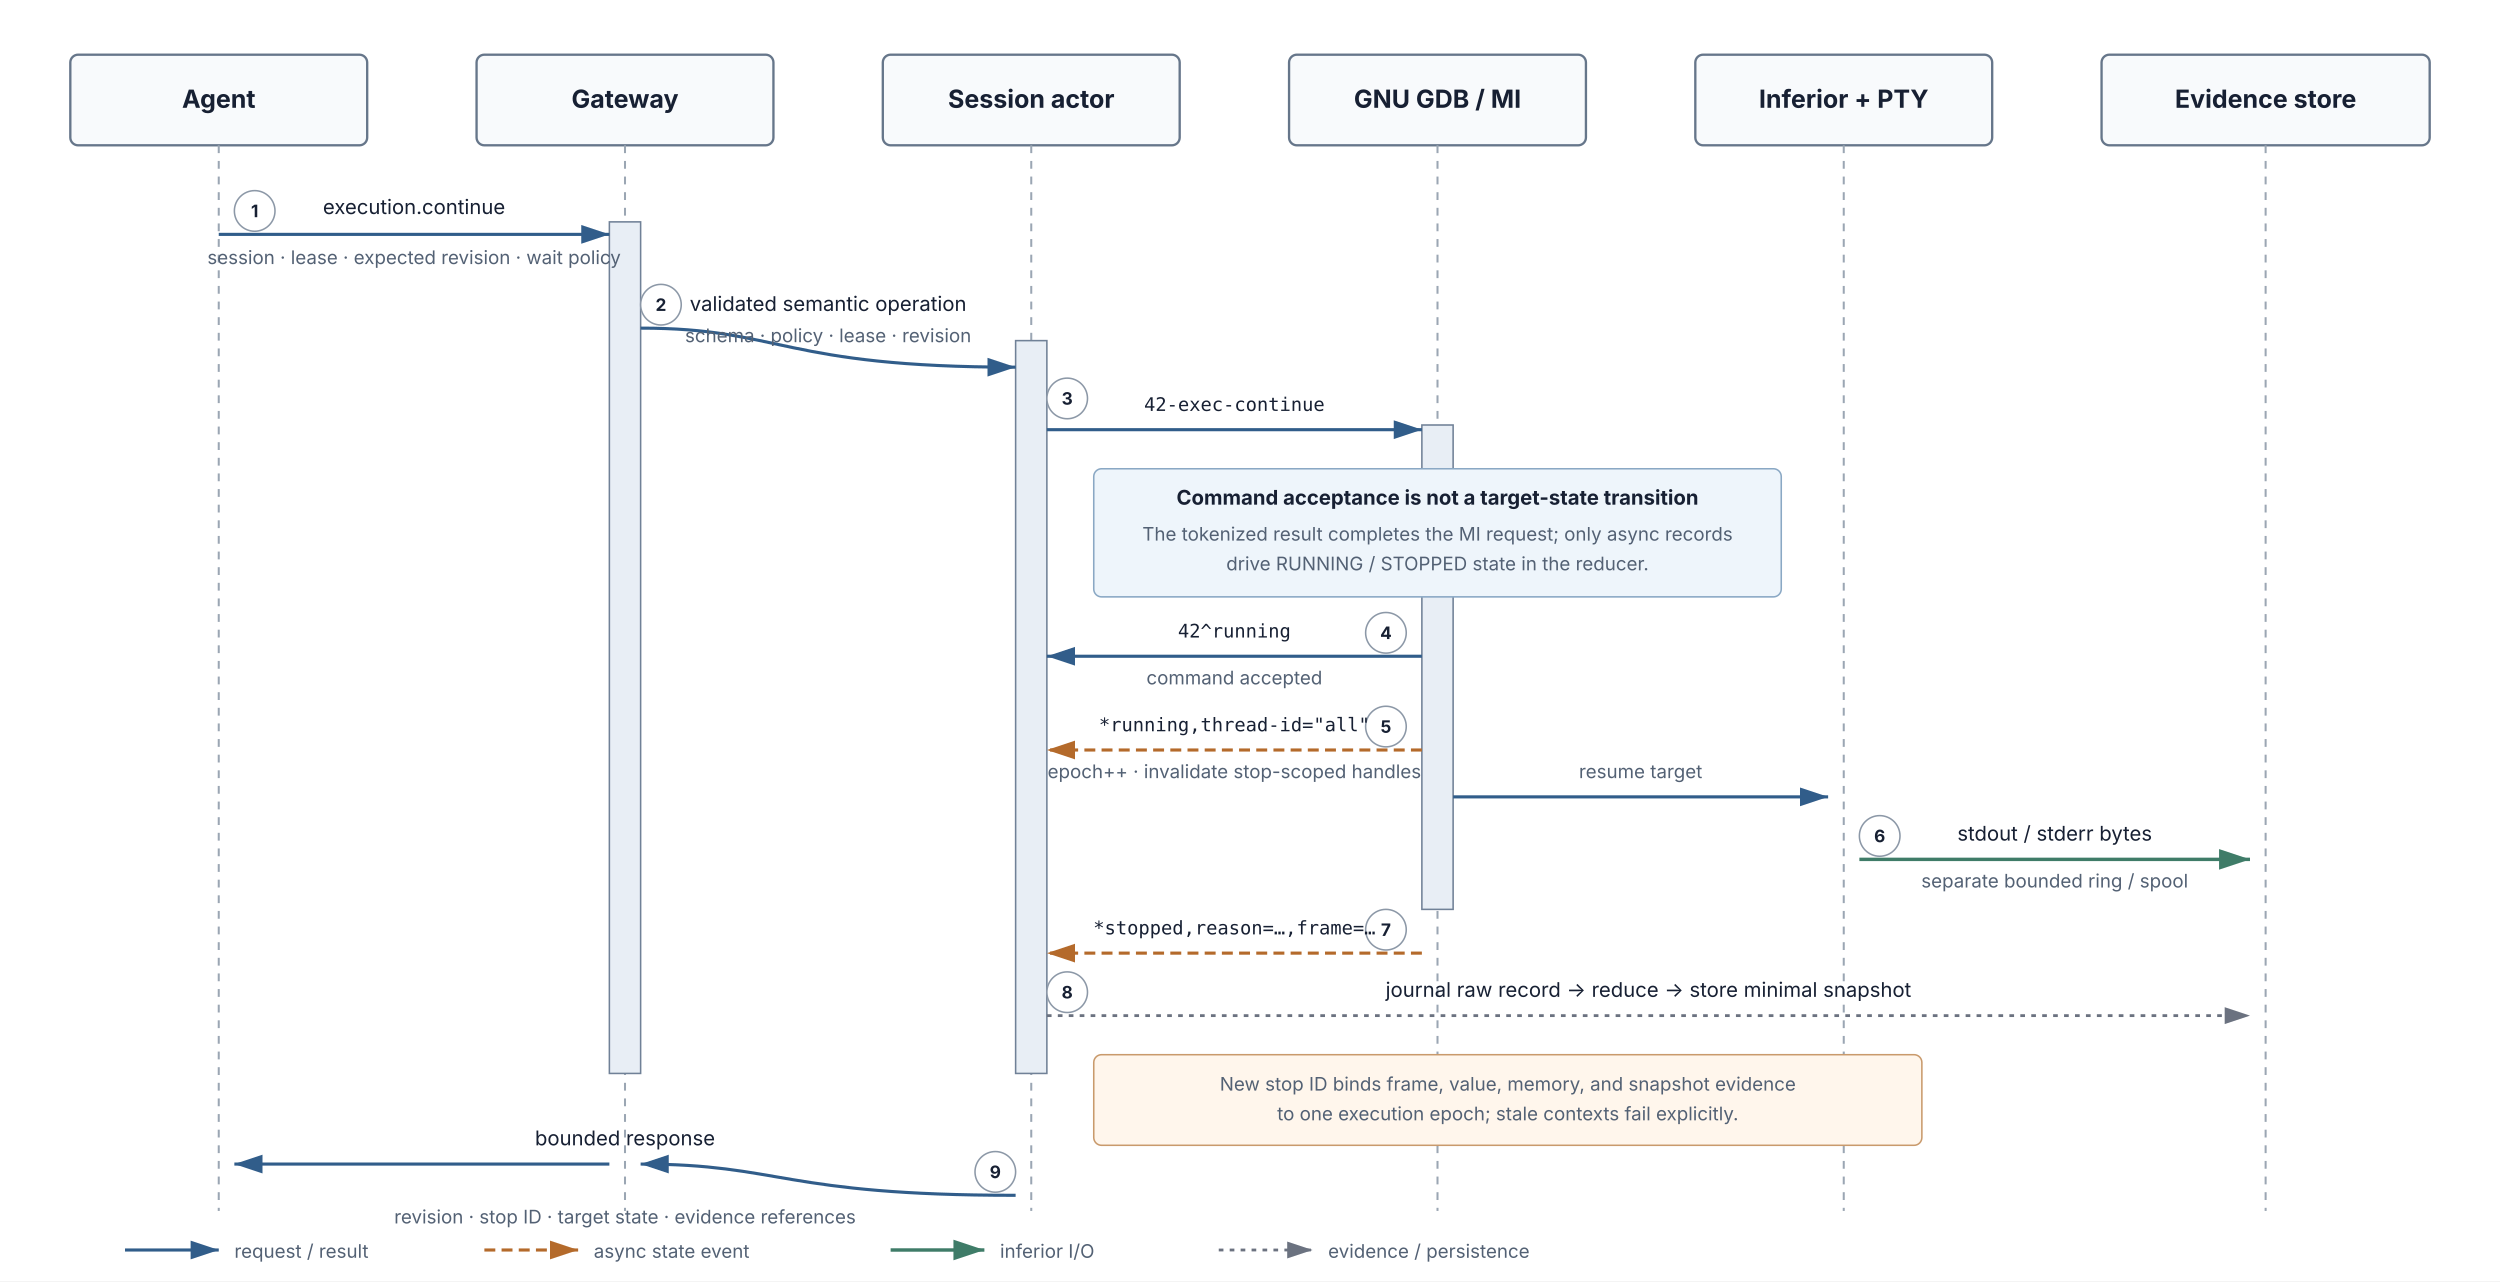
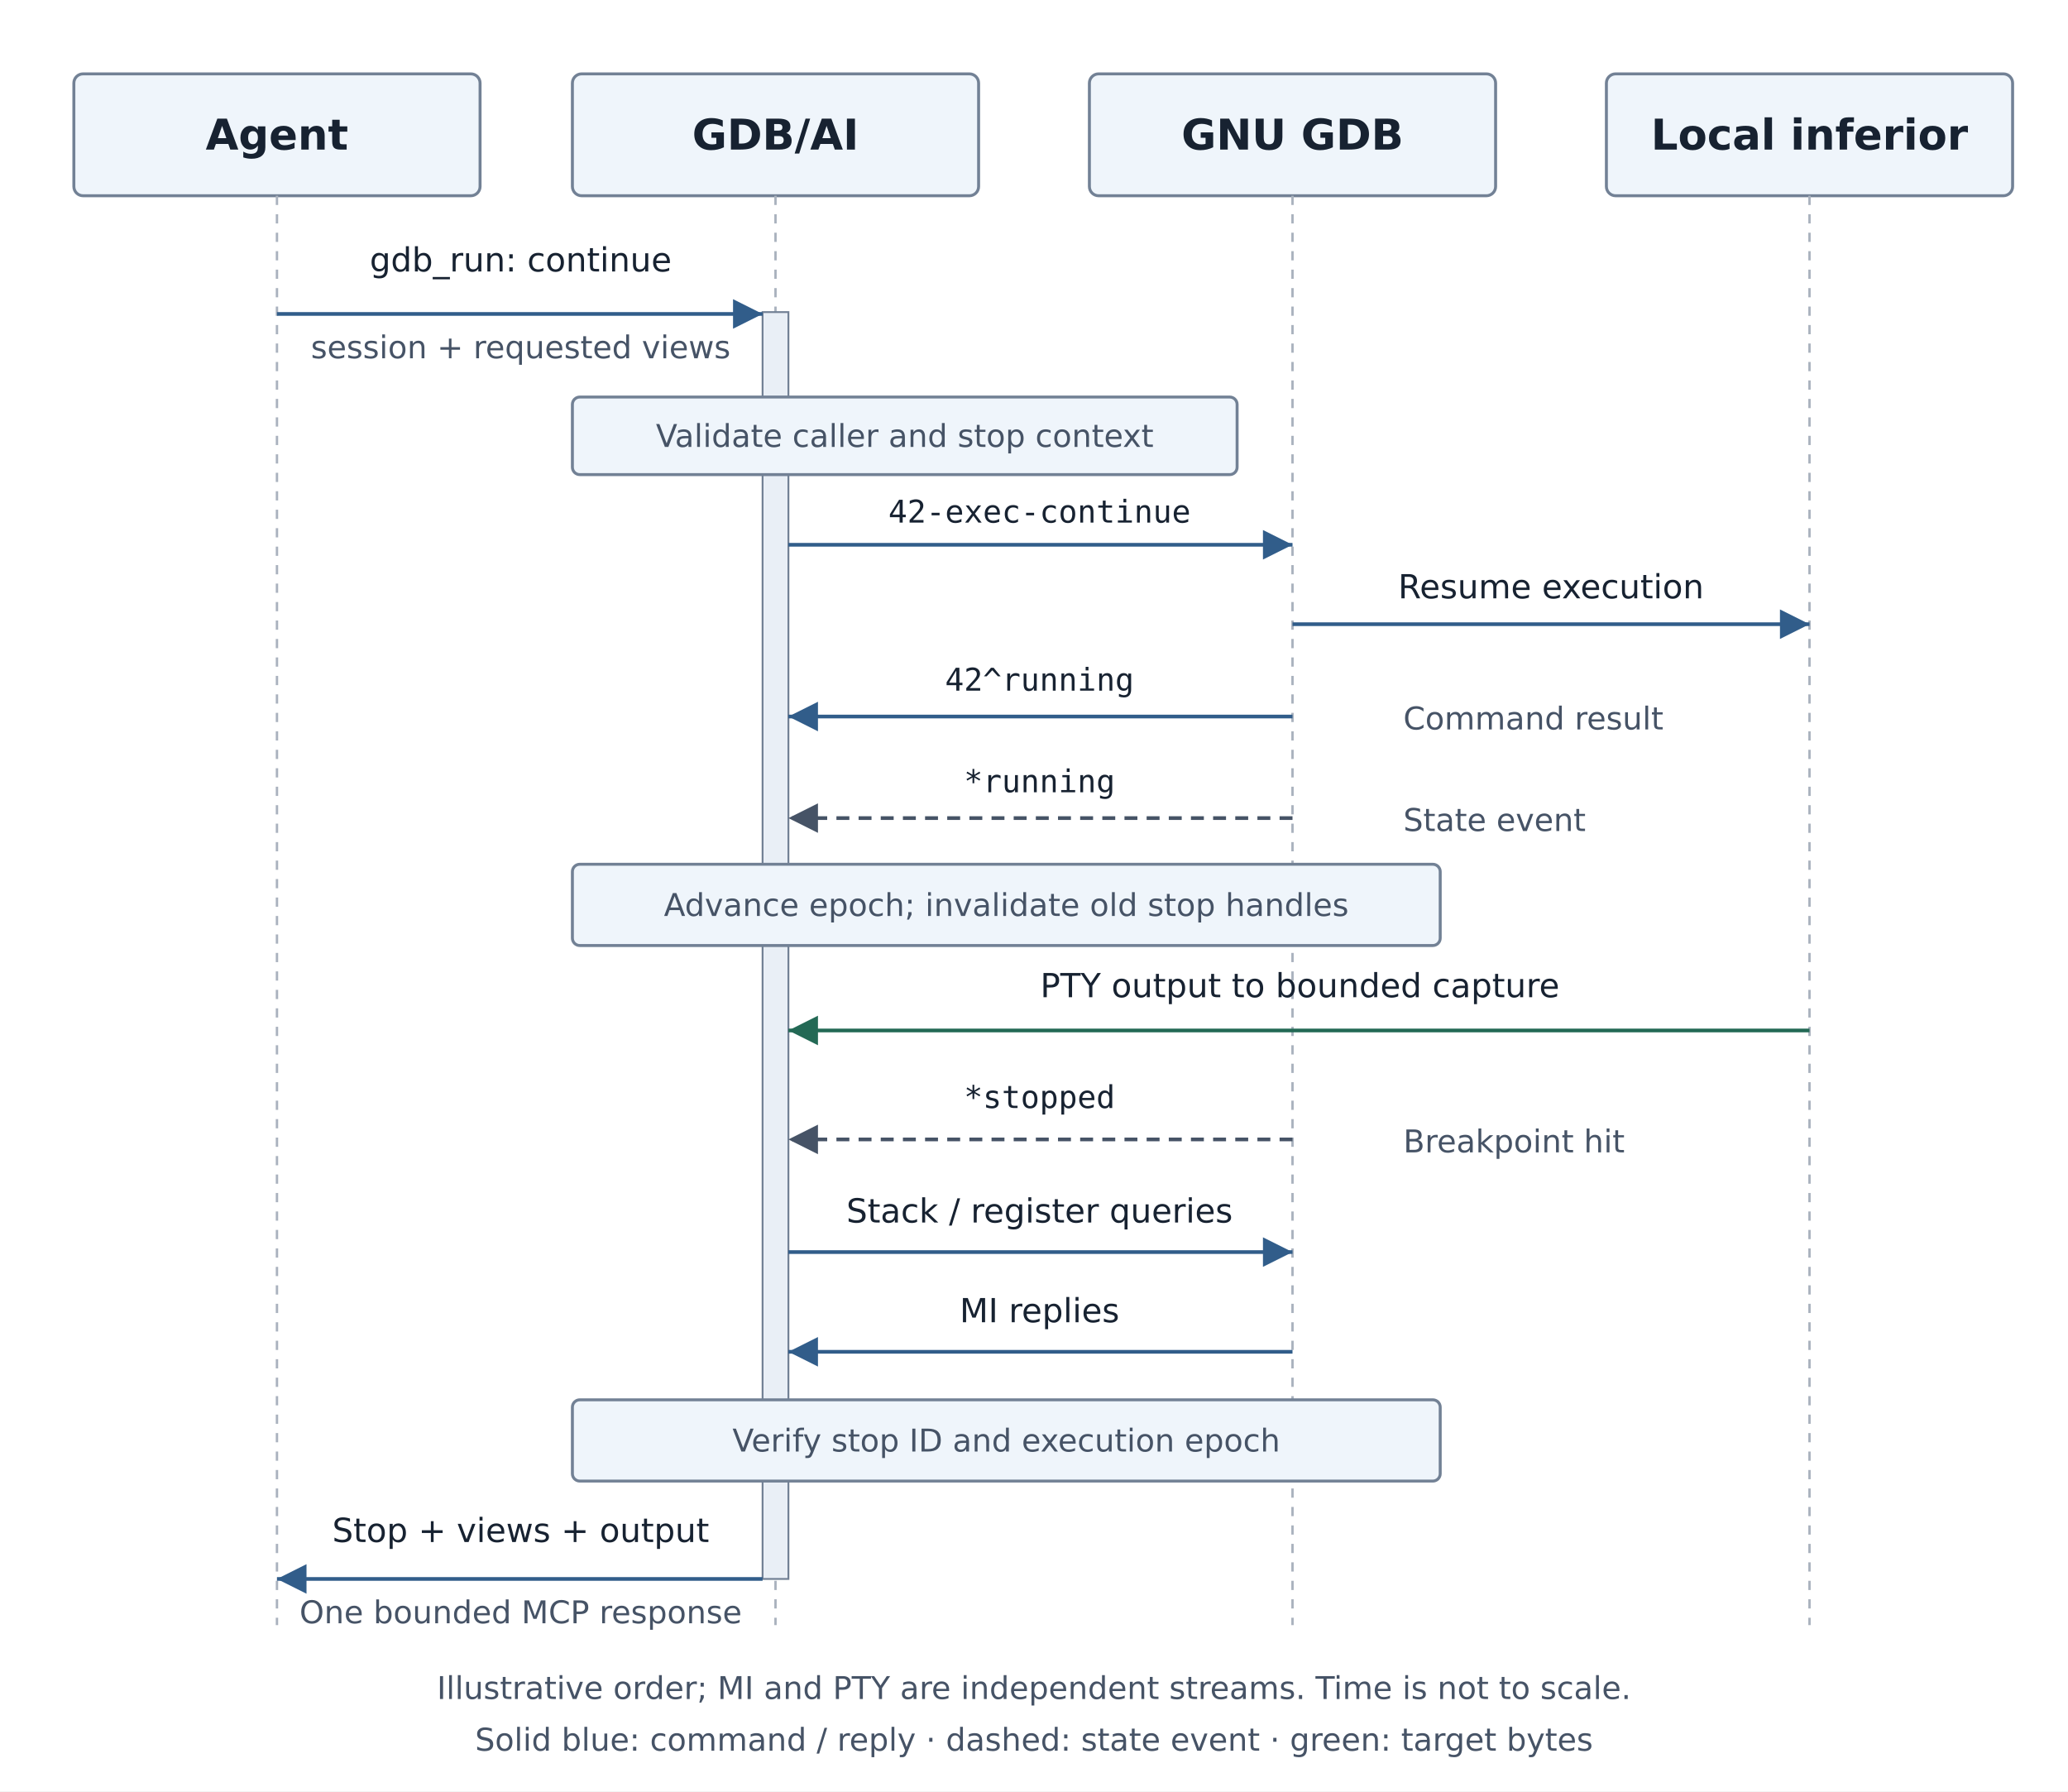
- <svg xmlns="http://www.w3.org/2000/svg" width="1600" height="820" viewBox="0 0 1600 820" role="img" aria-labelledby="title description">
+ <svg xmlns="http://www.w3.org/2000/svg" width="1120" height="970" viewBox="0 0 1120 970" role="img" aria-labelledby="title description">
  <defs>
-     <marker id="seq-blue" markerWidth="10" markerHeight="10" refX="9" refY="3" orient="auto" markerUnits="strokeWidth">
-       <path d="M0,0 L0,6 L9,3 z" fill="#315d8a" />
+     <marker id="arrow" markerWidth="8" markerHeight="8" refX="8" refY="4" orient="auto" markerUnits="strokeWidth">
+       <path d="M0,0 L8,4 L0,8 Z" fill="#315d8a" />
    </marker>
-     <marker id="seq-orange" markerWidth="10" markerHeight="10" refX="9" refY="3" orient="auto" markerUnits="strokeWidth">
-       <path d="M0,0 L0,6 L9,3 z" fill="#b46a2b" />
+     <marker id="event-arrow" markerWidth="8" markerHeight="8" refX="8" refY="4" orient="auto" markerUnits="strokeWidth">
+       <path d="M0,0 L8,4 L0,8 Z" fill="#465366" />
    </marker>
-     <marker id="seq-green" markerWidth="10" markerHeight="10" refX="9" refY="3" orient="auto" markerUnits="strokeWidth">
-       <path d="M0,0 L0,6 L9,3 z" fill="#3f7c68" />
-     </marker>
-     <marker id="seq-gray" markerWidth="10" markerHeight="10" refX="9" refY="3" orient="auto" markerUnits="strokeWidth">
-       <path d="M0,0 L0,6 L9,3 z" fill="#6b7280" />
+     <marker id="io-arrow" markerWidth="8" markerHeight="8" refX="8" refY="4" orient="auto" markerUnits="strokeWidth">
+       <path d="M0,0 L8,4 L0,8 Z" fill="#236955" />
    </marker>
    <style>
-       text { font-family: Inter, "Segoe UI", Arial, sans-serif; fill: #172033; }
-       .actor { fill: #f8fafc; stroke: #66768a; stroke-width: 1.5; }
-       .actor-title { font-size: 16px; font-weight: 700; }
-       .life { stroke: #9ba6b3; stroke-width: 1.3; stroke-dasharray: 5 5; }
-       .activation { fill: #e8eef5; stroke: #708197; stroke-width: 1; }
-       .blue { stroke: #315d8a; stroke-width: 2; fill: none;
-               marker-end: url(#seq-blue); }
-       .orange { stroke: #b46a2b; stroke-width: 2; fill: none;
-                 stroke-dasharray: 7 4; marker-end: url(#seq-orange); }
-       .green { stroke: #3f7c68; stroke-width: 2.2; fill: none;
-                marker-end: url(#seq-green); }
-       .gray { stroke: #6b7280; stroke-width: 1.8; fill: none;
-               stroke-dasharray: 3 4; marker-end: url(#seq-gray); }
-       .label { font-size: 13px; }
-       .small { font-size: 12px; fill: #536174; }
-       .mono { font-family: "SFMono-Regular", Consolas, monospace; font-size: 12px; }
-       .step { fill: #ffffff; stroke: #8c98a7; stroke-width: 1; }
-       .step-text { font-size: 11px; font-weight: 700; }
+       text { font-family: "DejaVu Sans", Arial, sans-serif; fill: #172231; }
+       .title { font-size: 23px; font-weight: 700; }
+       .label { font-size: 18px; }
+       .note { font-size: 17px; fill: #465366; }
+       .mono { font-family: "DejaVu Sans Mono", monospace; font-size: 17px; }
+       .box { fill: #eff5fb; stroke: #728195; stroke-width: 1.6; }
+       .life { stroke: #aab2be; stroke-width: 1.3; stroke-dasharray: 5 5; }
+       .flow { fill: none; stroke: #315d8a; stroke-width: 2;
+               marker-end: url(#arrow); }
+       .event { fill: none; stroke: #465366; stroke-width: 2;
+                stroke-dasharray: 7 5; marker-end: url(#event-arrow); }
+       .io { fill: none; stroke: #236955; stroke-width: 2;
+             marker-end: url(#io-arrow); }
    </style>
  </defs>
-   <rect width="1600" height="820" fill="#ffffff" />
-   <rect class="actor" x="45" y="35" width="190" height="58" rx="5" />
-   <text class="actor-title" x="140" y="69" text-anchor="middle">Agent</text>
-   <rect class="actor" x="305" y="35" width="190" height="58" rx="5" />
-   <text class="actor-title" x="400" y="69" text-anchor="middle">Gateway</text>
-   <rect class="actor" x="565" y="35" width="190" height="58" rx="5" />
-   <text class="actor-title" x="660" y="69" text-anchor="middle">Session actor</text>
-   <rect class="actor" x="825" y="35" width="190" height="58" rx="5" />
-   <text class="actor-title" x="920" y="69" text-anchor="middle">GNU GDB / MI</text>
-   <rect class="actor" x="1085" y="35" width="190" height="58" rx="5" />
-   <text class="actor-title" x="1180" y="69" text-anchor="middle">Inferior + PTY</text>
-   <rect class="actor" x="1345" y="35" width="210" height="58" rx="5" />
-   <text class="actor-title" x="1450" y="69" text-anchor="middle">Evidence store</text>
-   <line class="life" x1="140" y1="93" x2="140" y2="775" />
-   <line class="life" x1="400" y1="93" x2="400" y2="775" />
-   <line class="life" x1="660" y1="93" x2="660" y2="775" />
-   <line class="life" x1="920" y1="93" x2="920" y2="775" />
-   <line class="life" x1="1180" y1="93" x2="1180" y2="775" />
-   <line class="life" x1="1450" y1="93" x2="1450" y2="775" />
-   <rect class="activation" x="390" y="142" width="20" height="545" />
-   <rect class="activation" x="650" y="218" width="20" height="469" />
-   <rect class="activation" x="910" y="272" width="20" height="310" />
-   <circle class="step" cx="163" cy="135" r="13" />
-   <text class="step-text" x="163" y="139" text-anchor="middle">1</text>
-   <path class="blue" d="M140 150 L390 150" />
-   <text class="label" x="265" y="137" text-anchor="middle">execution.continue</text>
-   <text class="small" x="265" y="169" text-anchor="middle">session · lease · expected revision · wait policy</text>
-   <circle class="step" cx="423" cy="195" r="13" />
-   <text class="step-text" x="423" y="199" text-anchor="middle">2</text>
-   <path class="blue" d="M410 210 C500 210 500 235 650 235" />
-   <text class="label" x="530" y="199" text-anchor="middle">validated semantic operation</text>
-   <text class="small" x="530" y="219" text-anchor="middle">schema · policy · lease · revision</text>
-   <circle class="step" cx="683" cy="255" r="13" />
-   <text class="step-text" x="683" y="259" text-anchor="middle">3</text>
-   <path class="blue" d="M670 275 L910 275" />
-   <text class="mono" x="790" y="263" text-anchor="middle">42-exec-continue</text>
-   <rect x="700" y="300" width="440" height="82" rx="5" fill="#eef5fb" stroke="#8aa8c4" />
-   <text class="label" x="920" y="323" text-anchor="middle" font-weight="700">
-     Command acceptance is not a target-state transition
-   </text>
-   <text class="small" x="920" y="346" text-anchor="middle">
-     The tokenized result completes the MI request; only async records
-   </text>
-   <text class="small" x="920" y="365" text-anchor="middle">
-     drive RUNNING / STOPPED state in the reducer.
-   </text>
-   <circle class="step" cx="887" cy="405" r="13" />
-   <text class="step-text" x="887" y="409" text-anchor="middle">4</text>
-   <path class="blue" d="M910 420 L670 420" />
-   <text class="mono" x="790" y="408" text-anchor="middle">42^running</text>
-   <text class="small" x="790" y="438" text-anchor="middle">command accepted</text>
-   <circle class="step" cx="887" cy="465" r="13" />
-   <text class="step-text" x="887" y="469" text-anchor="middle">5</text>
-   <path class="orange" d="M910 480 L670 480" />
-   <text class="mono" x="790" y="468" text-anchor="middle">*running,thread-id="all"</text>
-   <text class="small" x="790" y="498" text-anchor="middle">epoch++ · invalidate stop-scoped handles</text>
-   <path class="blue" d="M930 510 L1170 510" />
-   <text class="small" x="1050" y="498" text-anchor="middle">resume target</text>
-   <circle class="step" cx="1203" cy="535" r="13" />
-   <text class="step-text" x="1203" y="539" text-anchor="middle">6</text>
-   <path class="green" d="M1190 550 L1440 550" />
-   <text class="label" x="1315" y="538" text-anchor="middle">stdout / stderr bytes</text>
-   <text class="small" x="1315" y="568" text-anchor="middle">separate bounded ring / spool</text>
-   <circle class="step" cx="887" cy="595" r="13" />
-   <text class="step-text" x="887" y="599" text-anchor="middle">7</text>
-   <path class="orange" d="M910 610 L670 610" />
-   <text class="mono" x="790" y="598" text-anchor="middle">*stopped,reason=…,frame=…</text>
-   <circle class="step" cx="683" cy="635" r="13" />
-   <text class="step-text" x="683" y="639" text-anchor="middle">8</text>
-   <path class="gray" d="M670 650 L1440 650" />
-   <text class="label" x="1055" y="638" text-anchor="middle">journal raw record → reduce → store minimal snapshot</text>
-   <rect x="700" y="675" width="530" height="58" rx="5" fill="#fff6ec" stroke="#c99a6c" />
-   <text class="small" x="965" y="698" text-anchor="middle">
-     New stop ID binds frame, value, memory, and snapshot evidence
-   </text>
-   <text class="small" x="965" y="717" text-anchor="middle">
-     to one execution epoch; stale contexts fail explicitly.
-   </text>
-   <circle class="step" cx="637" cy="750" r="13" />
-   <text class="step-text" x="637" y="754" text-anchor="middle">9</text>
-   <path class="blue" d="M650 765 C500 765 500 745 410 745" />
-   <path class="blue" d="M390 745 L150 745" />
-   <text class="label" x="400" y="733" text-anchor="middle">bounded response</text>
-   <text class="small" x="400" y="783" text-anchor="middle">
-     revision · stop ID · target state · evidence references
-   </text>
-   <line class="blue" x1="80" y1="800" x2="140" y2="800" />
-   <text class="small" x="150" y="805">request / result</text>
-   <line class="orange" x1="310" y1="800" x2="370" y2="800" />
-   <text class="small" x="380" y="805">async state event</text>
-   <line class="green" x1="570" y1="800" x2="630" y2="800" />
-   <text class="small" x="640" y="805">inferior I/O</text>
-   <line class="gray" x1="780" y1="800" x2="840" y2="800" />
-   <text class="small" x="850" y="805">evidence / persistence</text>
+   <rect width="1120" height="970" fill="#fff" />
+   <rect class="box" x="40" y="40" width="220" height="66" rx="5" />
+   <text class="title" x="150" y="81" text-anchor="middle">Agent</text>
+   <rect class="box" x="310" y="40" width="220" height="66" rx="5" />
+   <text class="title" x="420" y="81" text-anchor="middle">GDB/AI</text>
+   <rect class="box" x="590" y="40" width="220" height="66" rx="5" />
+   <text class="title" x="700" y="81" text-anchor="middle">GNU GDB</text>
+   <rect class="box" x="870" y="40" width="220" height="66" rx="5" />
+   <text class="title" x="980" y="81" text-anchor="middle">Local inferior</text>
+   <path class="life" d="M150 106 V880 M420 106 V880 M700 106 V880 M980 106 V880" />
+   <rect x="413" y="169" width="14" height="686" fill="#e9eff6" stroke="#728195" />
+   <path class="flow" d="M150 170 H413" />
+   <text class="label" x="282" y="147" text-anchor="middle">gdb_run: continue</text>
+   <text class="note" x="282" y="194" text-anchor="middle">session + requested views</text>
+   <rect class="box" x="310" y="215" width="360" height="42" rx="4" />
+   <text class="note" x="490" y="242" text-anchor="middle">Validate caller and stop context</text>
+   <path class="flow" d="M427 295 H700" />
+   <text class="mono" x="563" y="283" text-anchor="middle">42-exec-continue</text>
+   <path class="flow" d="M700 338 H980" />
+   <text class="label" x="840" y="324" text-anchor="middle">Resume execution</text>
+   <path class="flow" d="M700 388 H427" />
+   <text class="mono" x="563" y="374" text-anchor="middle">42^running</text>
+   <text class="note" x="760" y="395">Command result</text>
+   <path class="event" d="M700 443 H427" />
+   <text class="mono" x="563" y="429" text-anchor="middle">*running</text>
+   <text class="note" x="760" y="450">State event</text>
+   <rect class="box" x="310" y="468" width="470" height="44" rx="4" />
+   <text class="note" x="545" y="496" text-anchor="middle">Advance epoch; invalidate old stop handles</text>
+   <path class="io" d="M980 558 H427" />
+   <text class="label" x="704" y="540" text-anchor="middle">PTY output to bounded capture</text>
+   <path class="event" d="M700 617 H427" />
+   <text class="mono" x="563" y="600" text-anchor="middle">*stopped</text>
+   <text class="note" x="760" y="624">Breakpoint hit</text>
+   <path class="flow" d="M427 678 H700" />
+   <text class="label" x="563" y="662" text-anchor="middle">Stack / register queries</text>
+   <path class="flow" d="M700 732 H427" />
+   <text class="label" x="563" y="716" text-anchor="middle">MI replies</text>
+   <rect class="box" x="310" y="758" width="470" height="44" rx="4" />
+   <text class="note" x="545" y="786" text-anchor="middle">Verify stop ID and execution epoch</text>
+   <path class="flow" d="M413 855 H150" />
+   <text class="label" x="282" y="835" text-anchor="middle">Stop + views + output</text>
+   <text class="note" x="282" y="879" text-anchor="middle">One bounded MCP response</text>
+   <text class="note" x="560" y="920" text-anchor="middle">Illustrative order; MI and PTY are independent streams. Time is not to scale.</text>
+   <text class="note" x="560" y="948" text-anchor="middle">Solid blue: command / reply · dashed: state event · green: target bytes</text>
</svg>
